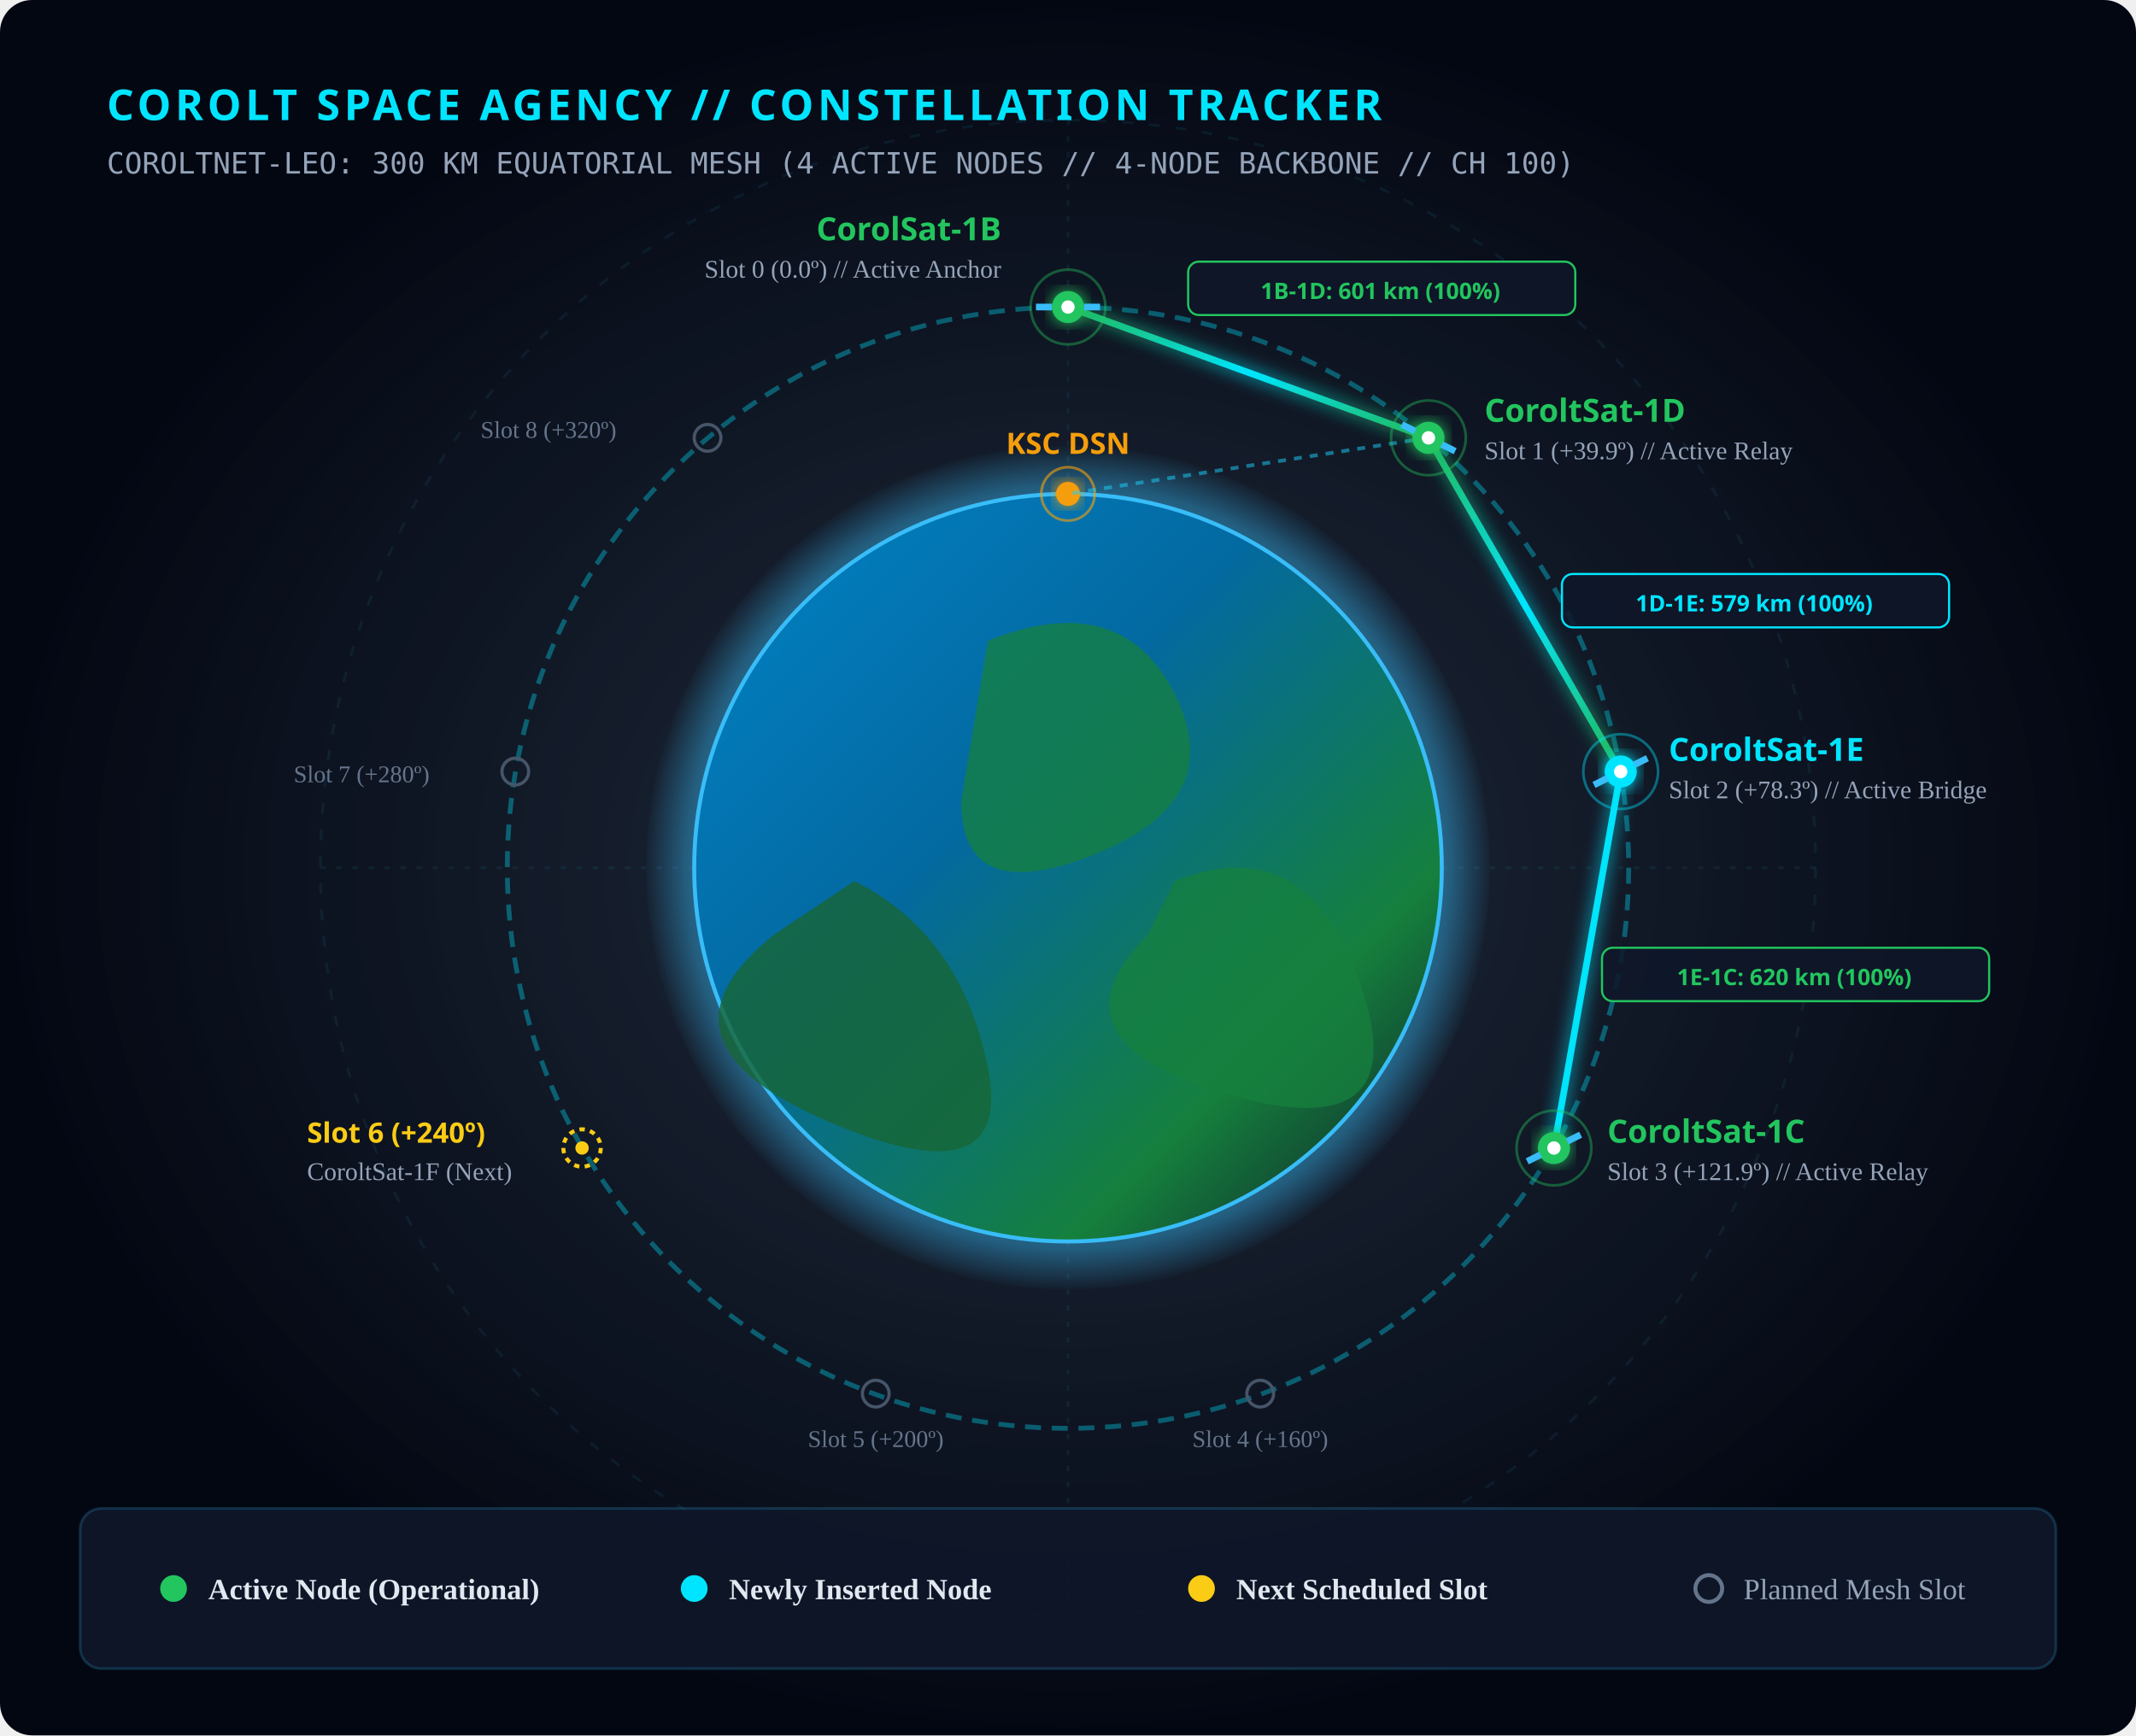
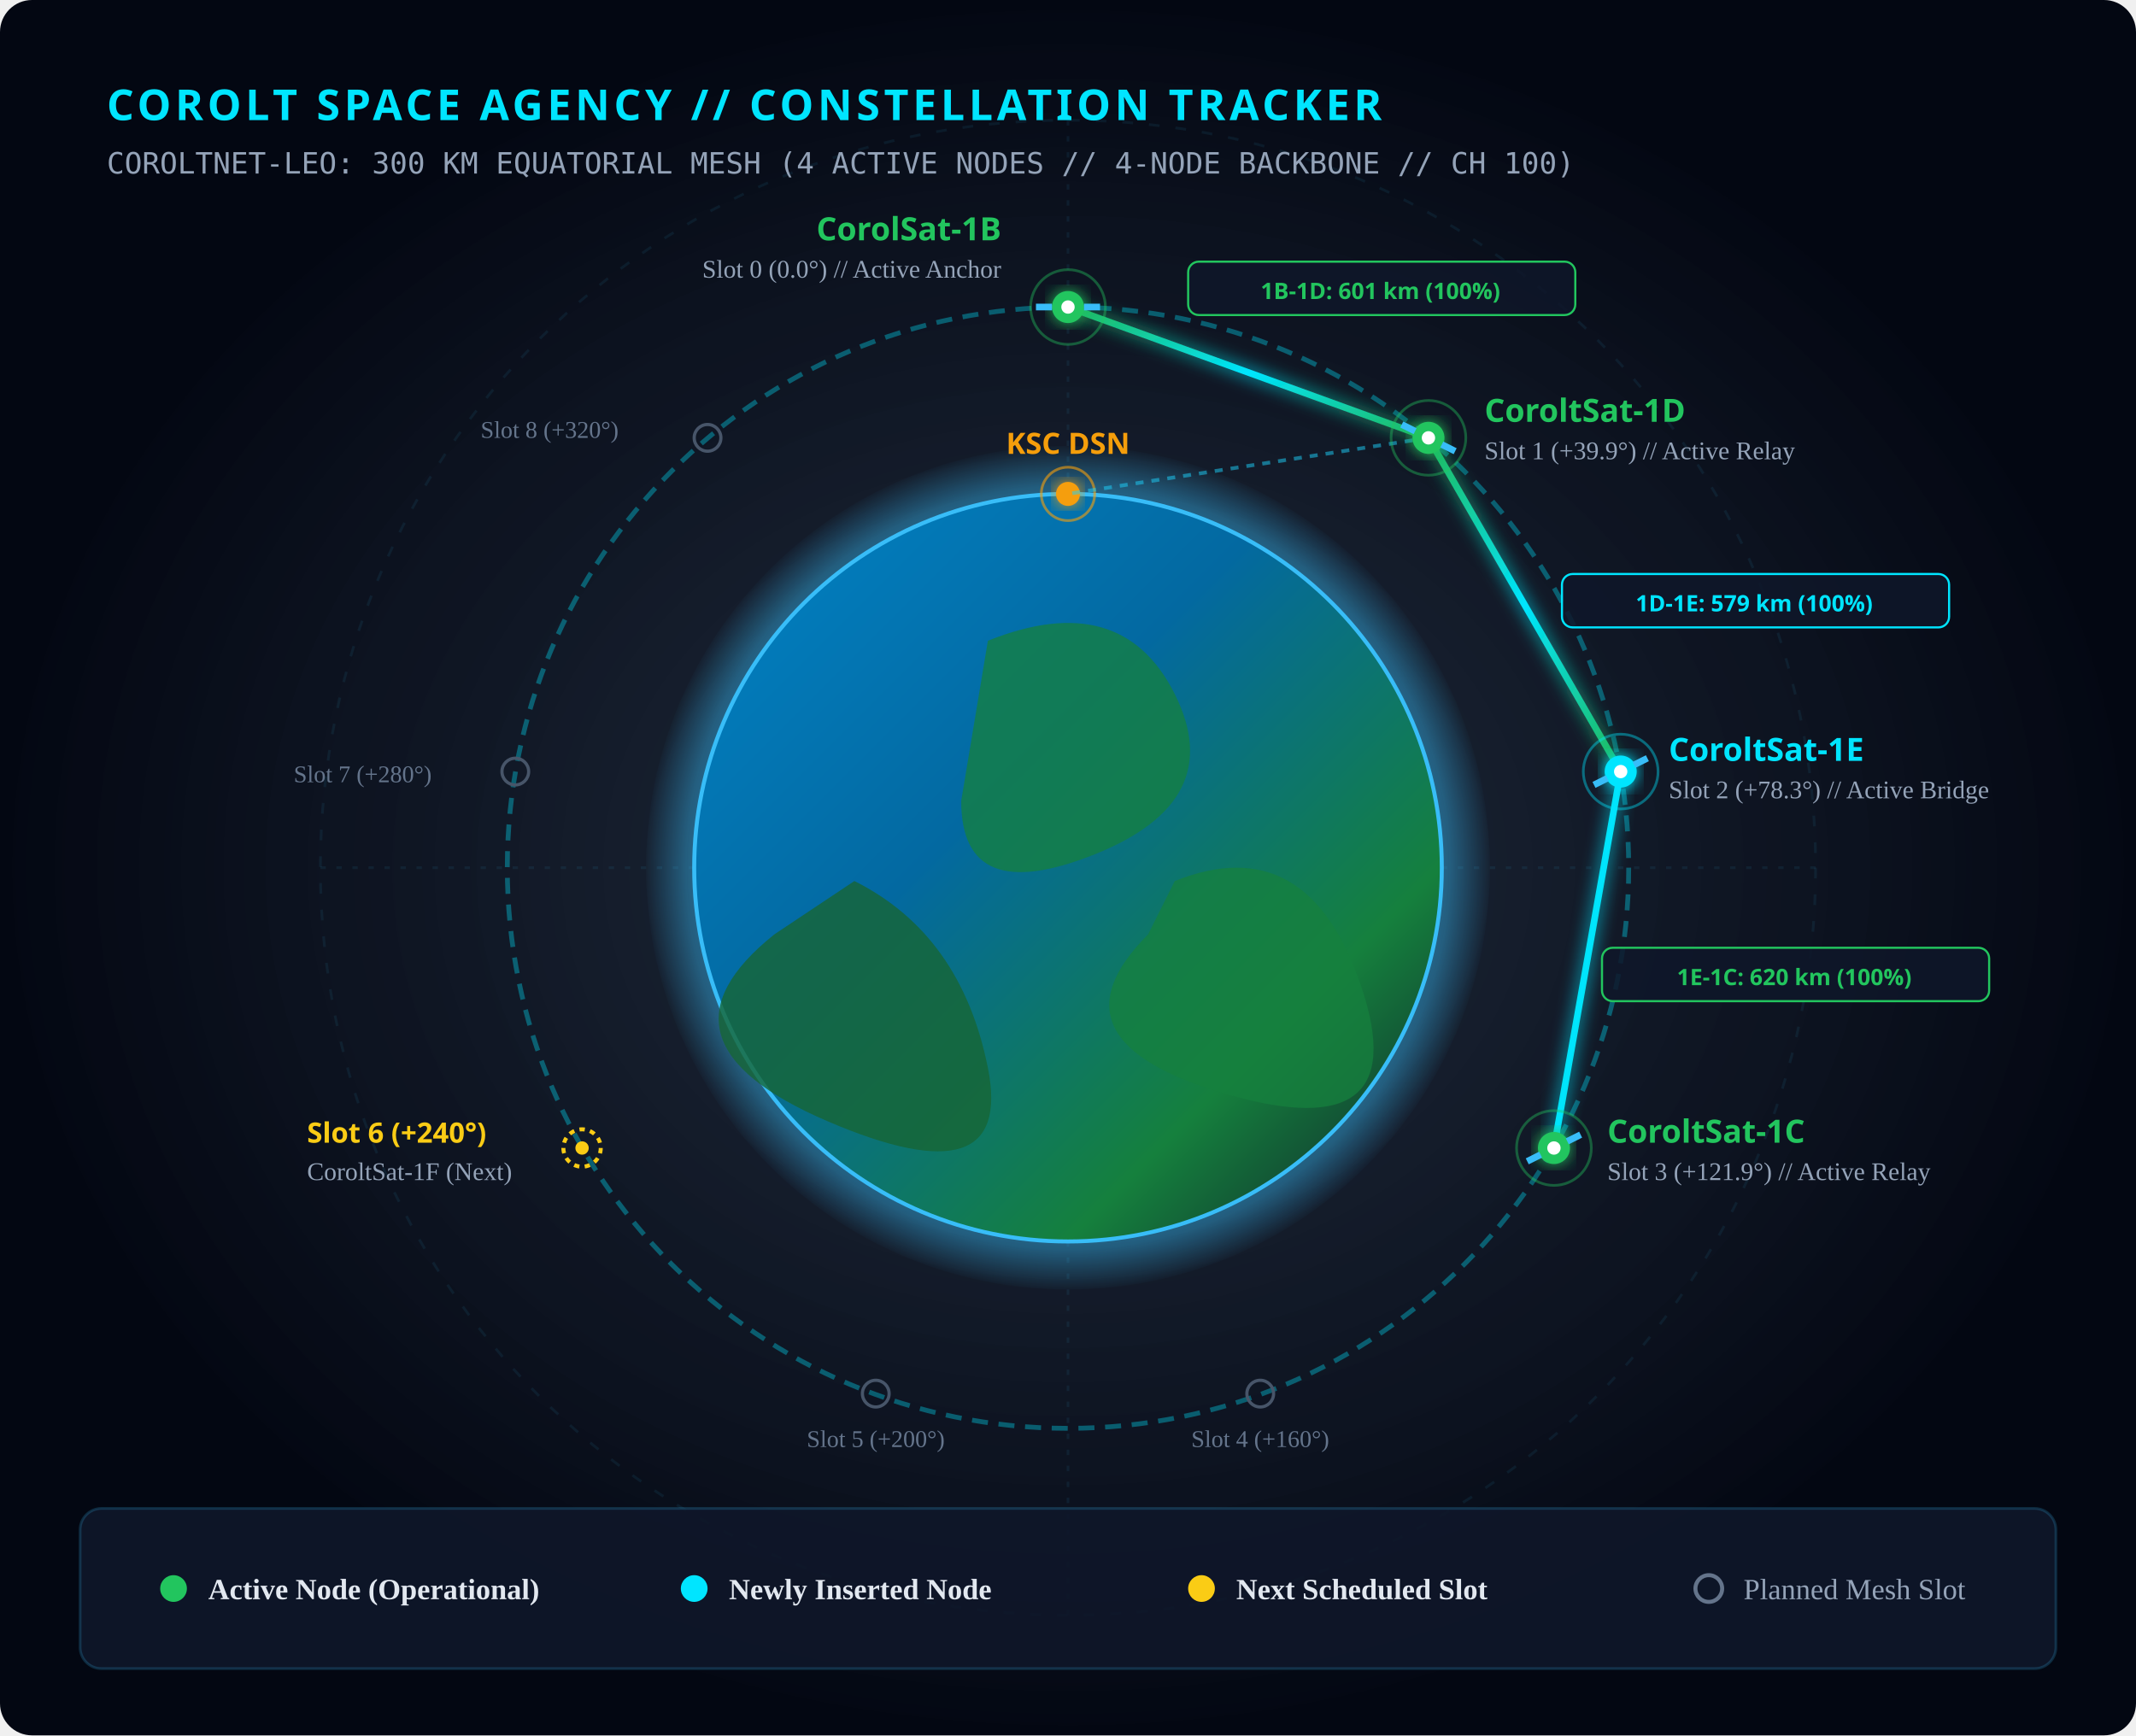
<svg xmlns="http://www.w3.org/2000/svg" viewBox="0 0 800 650" class="orbital-map-svg">
  <defs>
    <radialGradient id="spaceGlow" cx="50%" cy="50%" r="50%">
      <stop offset="0%" stop-color="#0b172a" stop-opacity="0.9" />
      <stop offset="100%" stop-color="#030712" stop-opacity="1" />
    </radialGradient>
    <radialGradient id="kerbinAtmo" cx="50%" cy="50%" r="50%">
      <stop offset="70%" stop-color="#0284c7" stop-opacity="0.9" />
      <stop offset="90%" stop-color="#38bdf8" stop-opacity="0.4" />
      <stop offset="100%" stop-color="#38bdf8" stop-opacity="0" />
    </radialGradient>
    <linearGradient id="kerbinSurface" x1="0%" y1="0%" x2="100%" y2="100%">
      <stop offset="0%" stop-color="#0284c7" />
      <stop offset="40%" stop-color="#0369a1" />
      <stop offset="75%" stop-color="#15803d" />
      <stop offset="100%" stop-color="#0f172a" />
    </linearGradient>
    <linearGradient id="activeBeam" x1="0%" y1="0%" x2="100%" y2="100%">
      <stop offset="0%" stop-color="#22c55e" stop-opacity="0.9" />
      <stop offset="50%" stop-color="#00e5ff" stop-opacity="1" />
      <stop offset="100%" stop-color="#22c55e" stop-opacity="0.9" />
    </linearGradient>
    <linearGradient id="groundBeam" x1="0%" y1="0%" x2="100%" y2="100%">
      <stop offset="0%" stop-color="#00e5ff" stop-opacity="0.8" />
      <stop offset="100%" stop-color="#38bdf8" stop-opacity="0.2" />
    </linearGradient>
    <filter id="glow" x="-20%" y="-20%" width="140%" height="140%">
      <feGaussianBlur stdDeviation="3" result="blur" />
      <feComposite in="SourceGraphic" in2="blur" operator="over" />
    </filter>
  </defs>
  <rect width="800" height="650" fill="url(#spaceGlow)" rx="12" />
  <circle cx="400" cy="325" r="280" fill="none" stroke="rgba(56, 189, 248, 0.08)" stroke-width="1" stroke-dasharray="4 6" />
  <line x1="400" y1="45" x2="400" y2="605" stroke="rgba(56, 189, 248, 0.08)" stroke-width="1" stroke-dasharray="2 4" />
  <line x1="120" y1="325" x2="680" y2="325" stroke="rgba(56, 189, 248, 0.08)" stroke-width="1" stroke-dasharray="2 4" />
  <circle cx="400" cy="325" r="210" fill="none" stroke="rgba(0, 229, 255, 0.35)" stroke-width="1.8" stroke-dasharray="6 4" />
  <circle cx="400" cy="325" r="158" fill="url(#kerbinAtmo)" />
  <circle cx="400" cy="325" r="140" fill="url(#kerbinSurface)" stroke="#38bdf8" stroke-width="1.5" />
  <path d="M 370 240 Q 420 220 440 260 T 410 320 T 360 300 Z" fill="#15803d" opacity="0.75" />
  <path d="M 320 330 Q 360 350 370 400 T 310 420 T 290 350 Z" fill="#166534" opacity="0.8" />
  <path d="M 440 330 Q 490 310 510 370 T 460 410 T 430 350 Z" fill="#15803d" opacity="0.75" />
  <text x="40" y="45" fill="#00e5ff" font-size="16" font-weight="900" font-family="'Orbitron', sans-serif" letter-spacing="1.5">COROLT SPACE AGENCY // CONSTELLATION TRACKER</text>
  <text x="40" y="65" fill="#94a3b8" font-size="11" font-family="monospace">COROLTNET-LEO: 300 KM EQUATORIAL MESH (4 ACTIVE NODES // 4-NODE BACKBONE // CH 100)</text>
  <circle cx="400" cy="185" r="4.5" fill="#f59e0b" filter="url(#glow)" />
  <circle cx="400" cy="185" r="10" fill="none" stroke="#f59e0b" stroke-width="1" opacity="0.6" />
  <text x="400" y="170" fill="#f59e0b" font-size="11" font-weight="700" text-anchor="middle" font-family="'Orbitron', sans-serif">KSC DSN</text>
  <line x1="400" y1="115" x2="535" y2="164" stroke="url(#activeBeam)" stroke-width="2.5" filter="url(#glow)" />
  <line x1="535" y1="164" x2="607" y2="289" stroke="url(#activeBeam)" stroke-width="2.5" filter="url(#glow)" />
  <line x1="607" y1="289" x2="582" y2="430" stroke="url(#activeBeam)" stroke-width="2.5" filter="url(#glow)" />
  <line x1="400" y1="115" x2="400" y2="185" stroke="url(#groundBeam)" stroke-width="1.8" stroke-dasharray="3 3" />
  <line x1="535" y1="164" x2="400" y2="185" stroke="url(#groundBeam)" stroke-width="1.4" stroke-dasharray="3 3" />
  <circle cx="472" cy="522" r="5" fill="none" stroke="#475569" stroke-width="1.2" />
-   <text x="472" y="542" fill="#64748b" font-size="9" text-anchor="middle">Slot 4 (+160º)</text>
+   <text x="472" y="542" fill="#64748b" font-size="9" text-anchor="middle">Slot 4 (+160°)</text>
  <circle cx="328" cy="522" r="5" fill="none" stroke="#475569" stroke-width="1.2" />
-   <text x="328" y="542" fill="#64748b" font-size="9" text-anchor="middle">Slot 5 (+200º)</text>
+   <text x="328" y="542" fill="#64748b" font-size="9" text-anchor="middle">Slot 5 (+200°)</text>
  <circle cx="218" cy="430" r="7" fill="none" stroke="#facc15" stroke-width="1.5" stroke-dasharray="2 2" />
  <circle cx="218" cy="430" r="2.5" fill="#facc15" />
-   <text x="115" y="428" fill="#facc15" font-size="10.5" font-weight="600" font-family="'Orbitron', sans-serif">Slot 6 (+240º)</text>
+   <text x="115" y="428" fill="#facc15" font-size="10.5" font-weight="600" font-family="'Orbitron', sans-serif">Slot 6 (+240°)</text>
  <text x="115" y="442" fill="#94a3b8" font-size="9.5">CoroltSat-1F (Next)</text>
  <circle cx="193" cy="289" r="5" fill="none" stroke="#475569" stroke-width="1.2" />
-   <text x="110" y="293" fill="#64748b" font-size="9">Slot 7 (+280º)</text>
+   <text x="110" y="293" fill="#64748b" font-size="9">Slot 7 (+280°)</text>
  <circle cx="265" cy="164" r="5" fill="none" stroke="#475569" stroke-width="1.2" />
-   <text x="180" y="164" fill="#64748b" font-size="9">Slot 8 (+320º)</text>
+   <text x="180" y="164" fill="#64748b" font-size="9">Slot 8 (+320°)</text>
  <g transform="translate(400, 115)">
    <circle cx="0" cy="0" r="14" fill="none" stroke="#22c55e" stroke-width="1" opacity="0.4" />
    <circle cx="0" cy="0" r="6" fill="#22c55e" filter="url(#glow)" />
    <line x1="-12" y1="0" x2="-6" y2="0" stroke="#38bdf8" stroke-width="2.5" />
    <line x1="6" y1="0" x2="12" y2="0" stroke="#38bdf8" stroke-width="2.5" />
    <circle cx="0" cy="0" r="2.5" fill="#ffffff" />
  </g>
  <text x="375" y="90" fill="#22c55e" font-size="12" font-weight="700" text-anchor="end" font-family="'Orbitron', sans-serif">CorolSat-1B</text>
-   <text x="375" y="104" fill="#94a3b8" font-size="9.5" text-anchor="end">Slot 0 (0.0º) // Active Anchor</text>
+   <text x="375" y="104" fill="#94a3b8" font-size="9.5" text-anchor="end">Slot 0 (0.0°) // Active Anchor</text>
  <g transform="translate(535, 164)">
    <circle cx="0" cy="0" r="14" fill="none" stroke="#22c55e" stroke-width="1" opacity="0.4" />
    <circle cx="0" cy="0" r="6" fill="#22c55e" filter="url(#glow)" />
    <line x1="-10" y1="-5" x2="-5" y2="-2.5" stroke="#38bdf8" stroke-width="2.5" />
    <line x1="5" y1="2.5" x2="10" y2="5" stroke="#38bdf8" stroke-width="2.5" />
    <circle cx="0" cy="0" r="2.5" fill="#ffffff" />
  </g>
  <text x="556" y="158" fill="#22c55e" font-size="12" font-weight="700" font-family="'Orbitron', sans-serif">CoroltSat-1D</text>
-   <text x="556" y="172" fill="#94a3b8" font-size="9.5">Slot 1 (+39.9º) // Active Relay</text>
+   <text x="556" y="172" fill="#94a3b8" font-size="9.5">Slot 1 (+39.9°) // Active Relay</text>
  <g transform="translate(607, 289)">
    <circle cx="0" cy="0" r="14" fill="none" stroke="#00e5ff" stroke-width="1" opacity="0.4" />
    <circle cx="0" cy="0" r="6" fill="#00e5ff" filter="url(#glow)" />
    <line x1="-10" y1="5" x2="-5" y2="2.5" stroke="#38bdf8" stroke-width="2.5" />
    <line x1="5" y1="-2.5" x2="10" y2="-5" stroke="#38bdf8" stroke-width="2.5" />
    <circle cx="0" cy="0" r="2.5" fill="#ffffff" />
  </g>
  <text x="625" y="285" fill="#00e5ff" font-size="12" font-weight="700" font-family="'Orbitron', sans-serif">CoroltSat-1E</text>
-   <text x="625" y="299" fill="#94a3b8" font-size="9.5">Slot 2 (+78.3º) // Active Bridge</text>
+   <text x="625" y="299" fill="#94a3b8" font-size="9.5">Slot 2 (+78.3°) // Active Bridge</text>
  <g transform="translate(582, 430)">
    <circle cx="0" cy="0" r="14" fill="none" stroke="#22c55e" stroke-width="1" opacity="0.4" />
    <circle cx="0" cy="0" r="6" fill="#22c55e" filter="url(#glow)" />
    <line x1="-10" y1="5" x2="-5" y2="2.5" stroke="#38bdf8" stroke-width="2.5" />
    <line x1="5" y1="-2.5" x2="10" y2="-5" stroke="#38bdf8" stroke-width="2.5" />
    <circle cx="0" cy="0" r="2.5" fill="#ffffff" />
  </g>
  <text x="602" y="428" fill="#22c55e" font-size="12" font-weight="700" font-family="'Orbitron', sans-serif">CoroltSat-1C</text>
-   <text x="602" y="442" fill="#94a3b8" font-size="9.5">Slot 3 (+121.9º) // Active Relay</text>
+   <text x="602" y="442" fill="#94a3b8" font-size="9.5">Slot 3 (+121.9°) // Active Relay</text>
  <rect x="445" y="98" width="145" height="20" rx="4" fill="rgba(15, 23, 42, 0.85)" stroke="#22c55e" stroke-width="0.8" />
  <text x="517" y="112" fill="#22c55e" font-size="8.5" font-weight="700" text-anchor="middle" font-family="'Orbitron', sans-serif">1B-1D: 601 km (100%)</text>
  <rect x="585" y="215" width="145" height="20" rx="4" fill="rgba(15, 23, 42, 0.85)" stroke="#00e5ff" stroke-width="0.8" />
  <text x="657" y="229" fill="#00e5ff" font-size="8.5" font-weight="700" text-anchor="middle" font-family="'Orbitron', sans-serif">1D-1E: 579 km (100%)</text>
  <rect x="600" y="355" width="145" height="20" rx="4" fill="rgba(15, 23, 42, 0.85)" stroke="#22c55e" stroke-width="0.8" />
  <text x="672" y="369" fill="#22c55e" font-size="8.5" font-weight="700" text-anchor="middle" font-family="'Orbitron', sans-serif">1E-1C: 620 km (100%)</text>
  <g transform="translate(30, 565)">
    <rect width="740" height="60" rx="8" fill="rgba(15, 23, 42, 0.9)" stroke="rgba(56, 189, 248, 0.2)" stroke-width="1" />
    <circle cx="35" cy="30" r="5" fill="#22c55e" />
    <text x="48" y="34" fill="#e2e8f0" font-size="11" font-weight="600">Active Node (Operational)</text>
    <circle cx="230" cy="30" r="5" fill="#00e5ff" />
    <text x="243" y="34" fill="#e2e8f0" font-size="11" font-weight="600">Newly Inserted Node</text>
    <circle cx="420" cy="30" r="5" fill="#facc15" />
    <text x="433" y="34" fill="#e2e8f0" font-size="11" font-weight="600">Next Scheduled Slot</text>
    <circle cx="610" cy="30" r="5" fill="none" stroke="#64748b" stroke-width="1.5" />
    <text x="623" y="34" fill="#94a3b8" font-size="11">Planned Mesh Slot</text>
  </g>
</svg>
